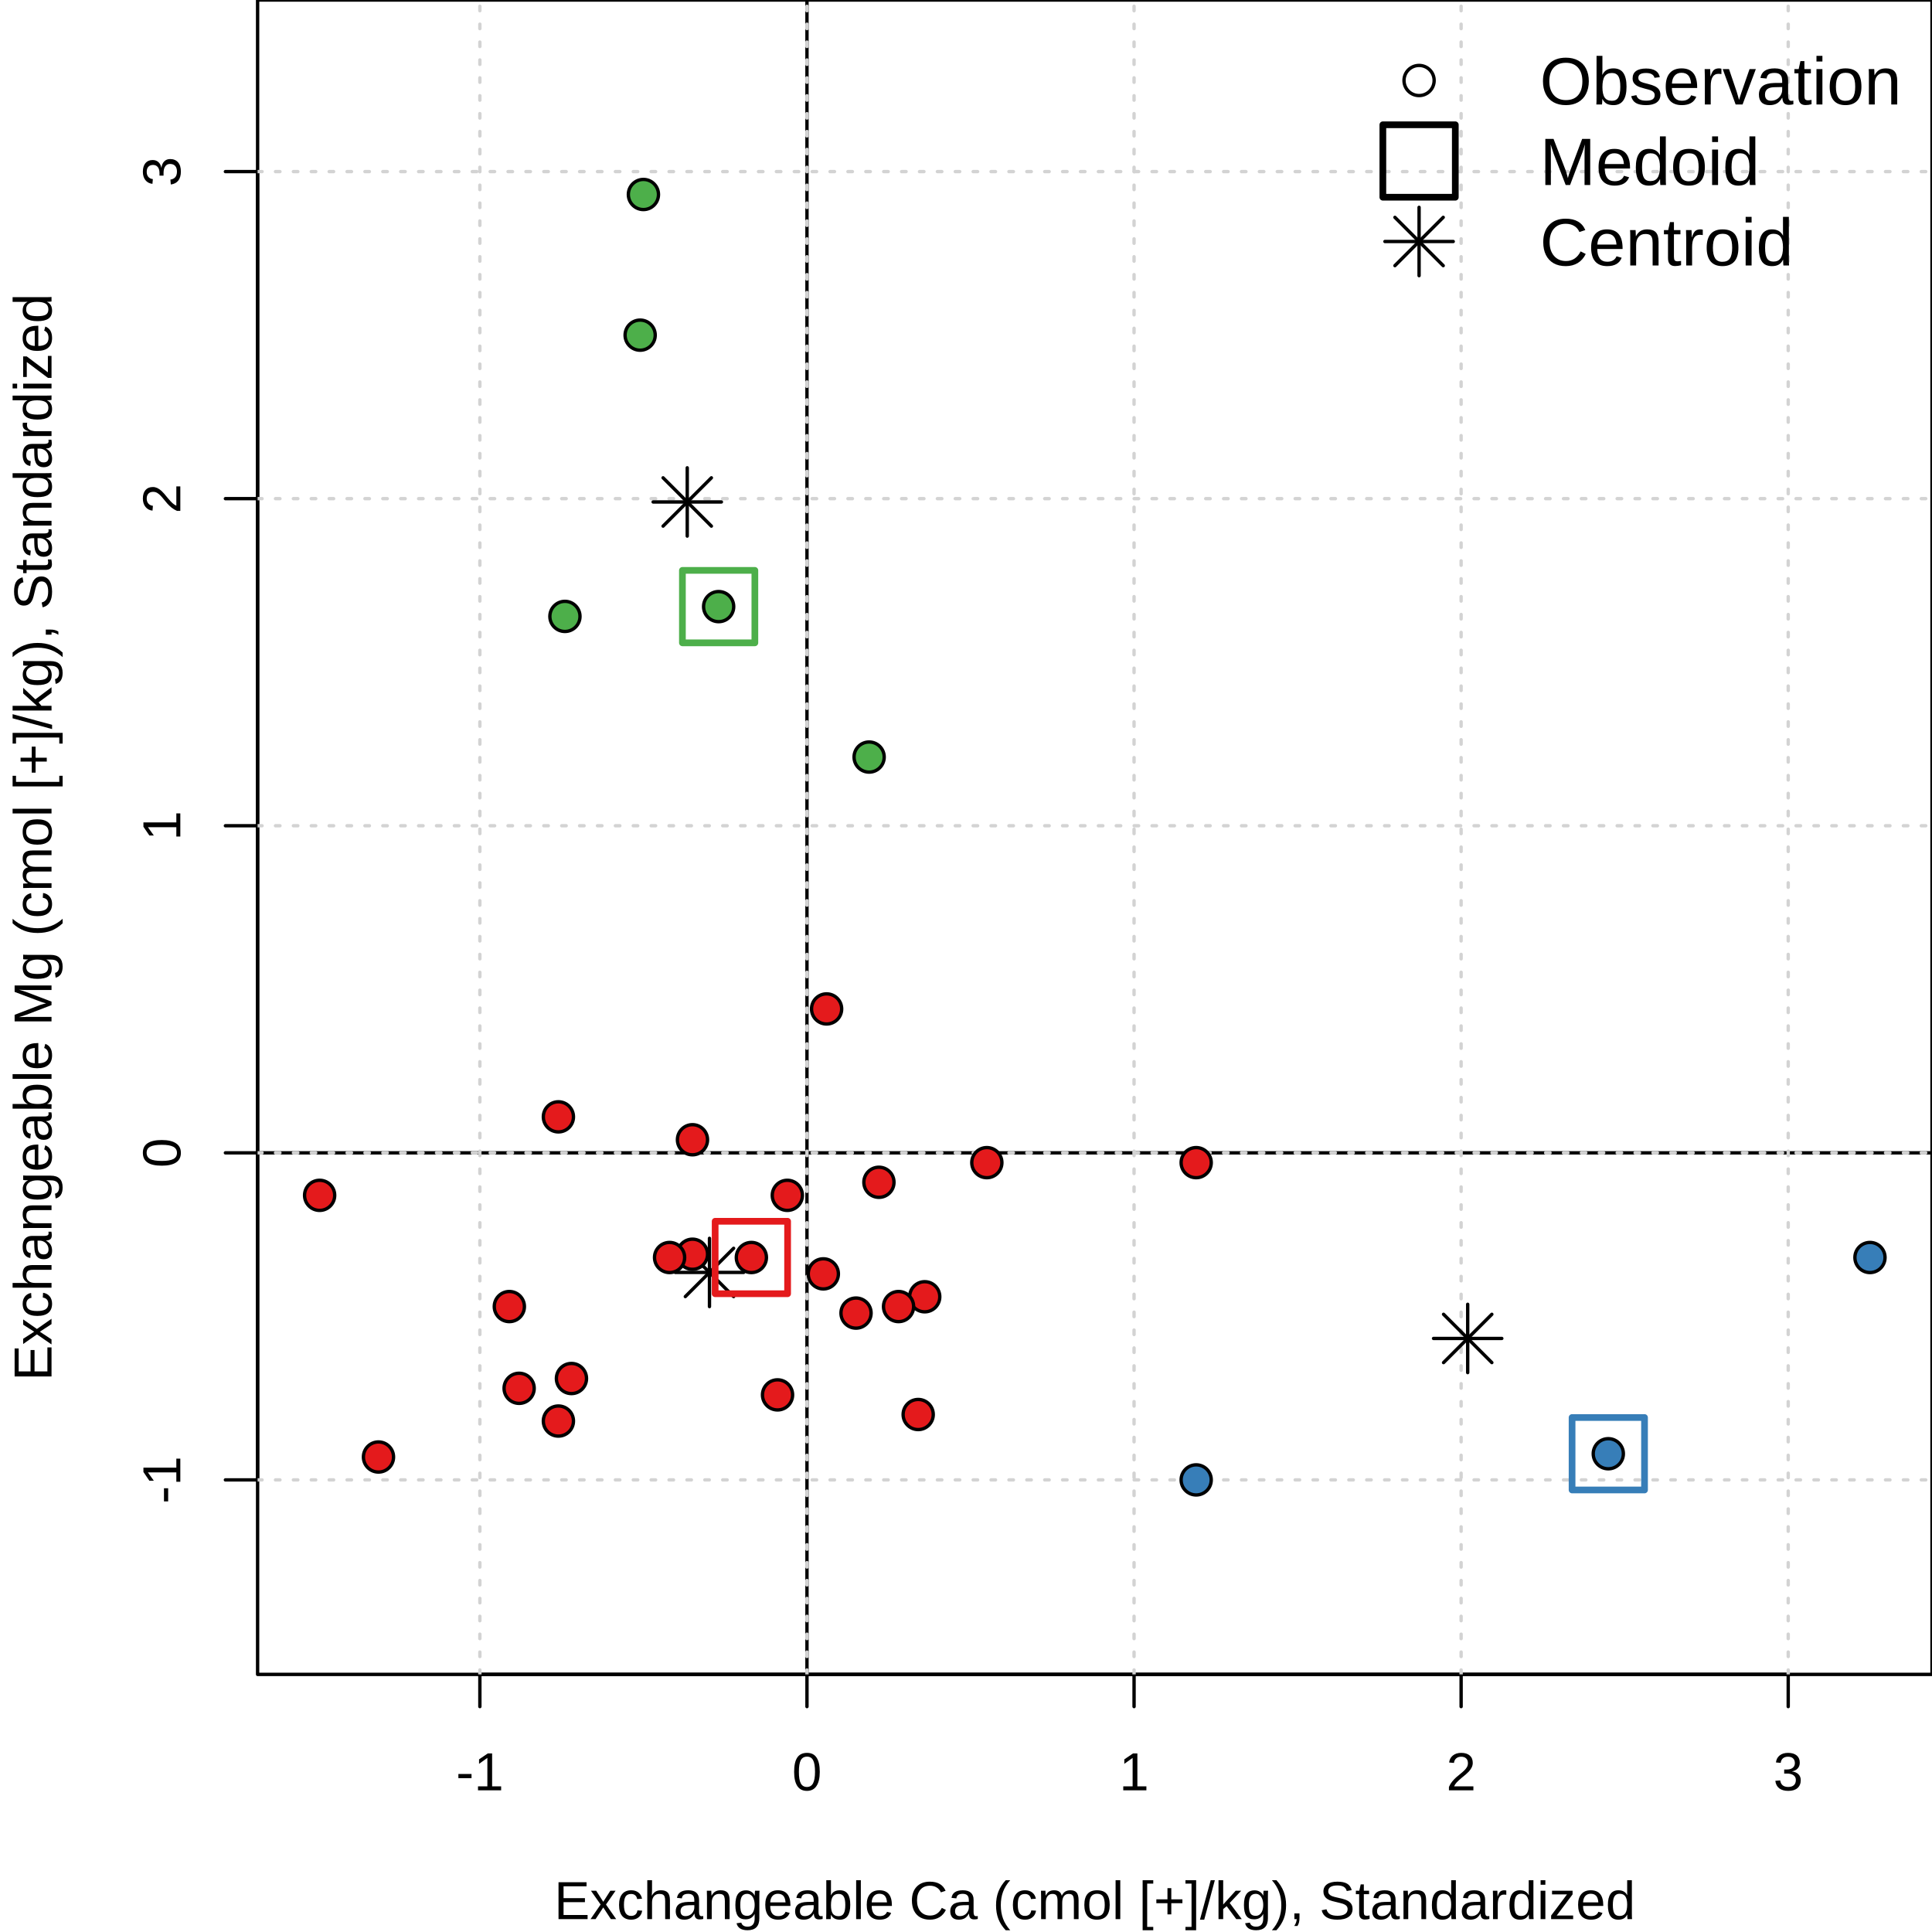
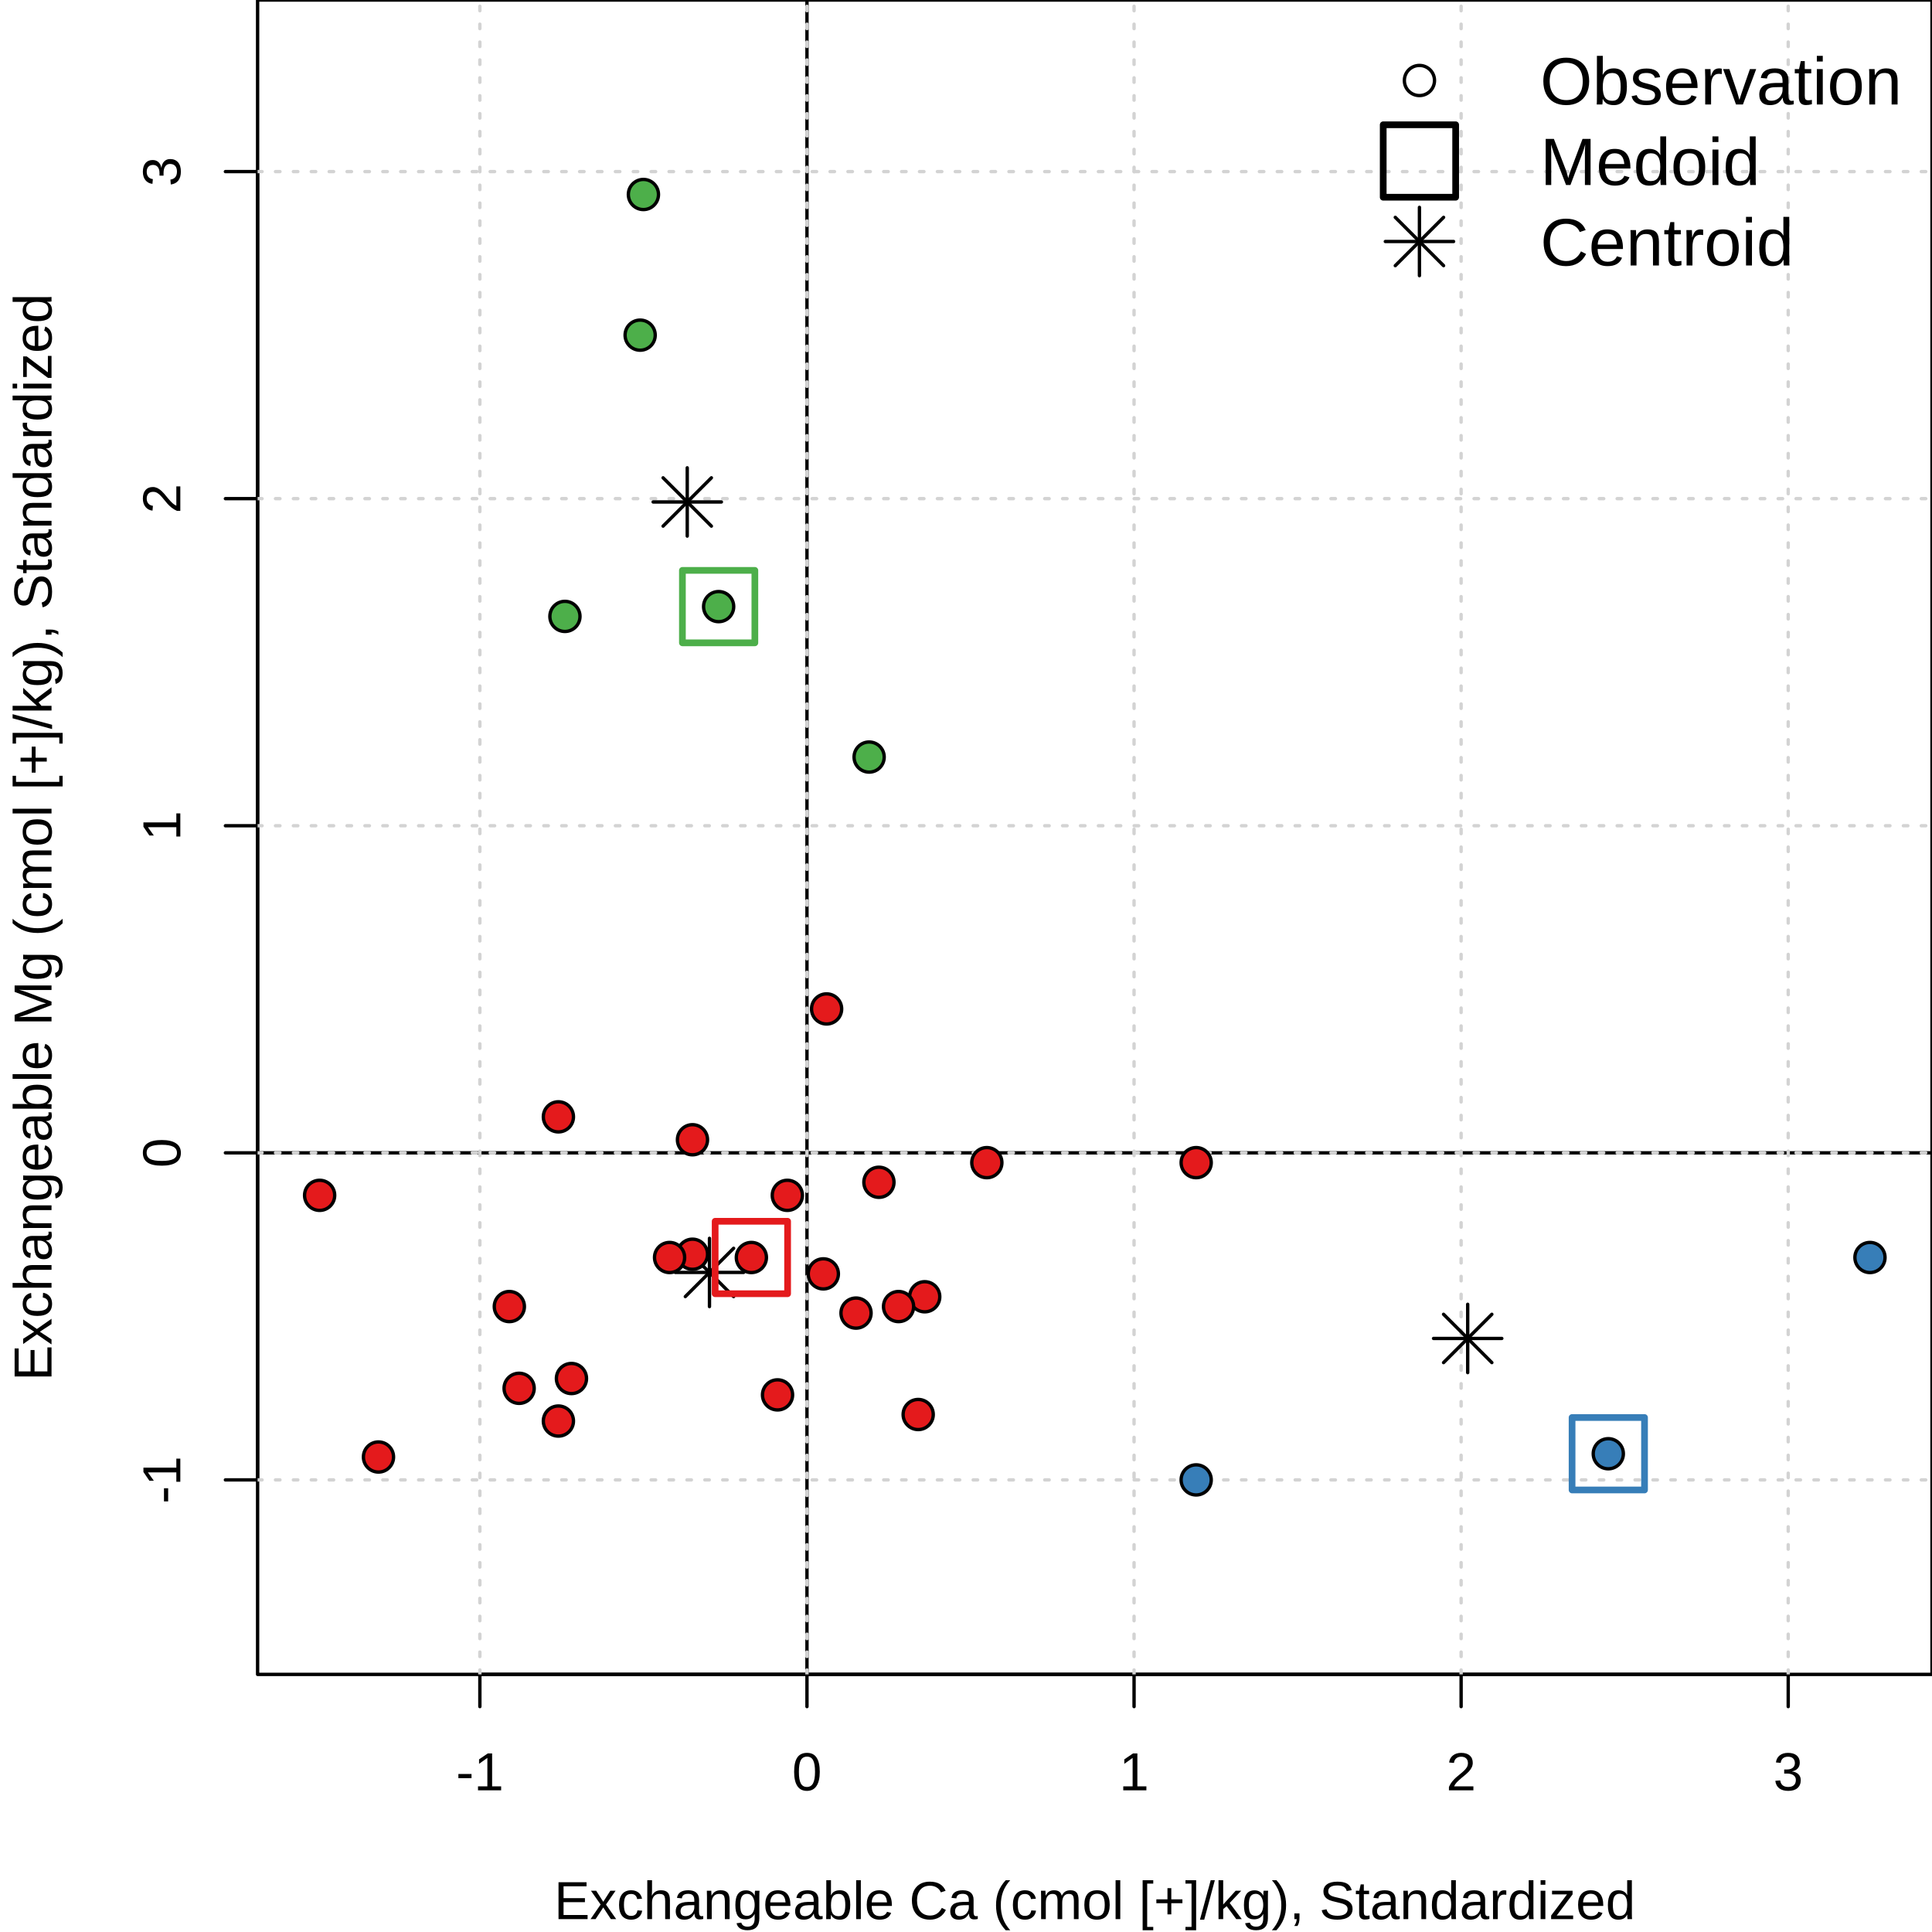
<svg xmlns="http://www.w3.org/2000/svg" class="svglite" width="432.00pt" height="432.00pt" viewBox="0 0 432.00 432.00">
  <defs>
    <style type="text/css">
    .svglite line, .svglite polyline, .svglite polygon, .svglite path, .svglite rect, .svglite circle {
      fill: none;
      stroke: #000000;
      stroke-linecap: round;
      stroke-linejoin: round;
      stroke-miterlimit: 10.00;
    }
    .svglite text {
      white-space: pre;
    }
  </style>
  </defs>
  <rect width="100%" height="100%" style="stroke: none; fill: #FFFFFF;" />
  <defs>
    <clipPath id="cpMC4wMHw0MzIuMDB8MC4wMHw0MzIuMDA=">
      <rect x="0.00" y="0.00" width="432.00" height="432.00" />
    </clipPath>
  </defs>
  <g clip-path="url(#cpMC4wMHw0MzIuMDB8MC4wMHw0MzIuMDA=)">
    <line x1="107.30" y1="374.40" x2="399.85" y2="374.40" style="stroke-width: 0.75;" />
    <line x1="107.30" y1="374.40" x2="107.30" y2="381.60" style="stroke-width: 0.75;" />
    <line x1="180.44" y1="374.40" x2="180.44" y2="381.60" style="stroke-width: 0.75;" />
    <line x1="253.58" y1="374.40" x2="253.58" y2="381.60" style="stroke-width: 0.75;" />
    <line x1="326.71" y1="374.40" x2="326.71" y2="381.60" style="stroke-width: 0.75;" />
    <line x1="399.85" y1="374.40" x2="399.85" y2="381.60" style="stroke-width: 0.75;" />
    <text x="107.30" y="400.32" text-anchor="middle" style="font-size: 12.00px; font-family: &quot;Arial&quot;;" textLength="10.67px" lengthAdjust="spacingAndGlyphs">-1</text>
    <text x="180.44" y="400.32" text-anchor="middle" style="font-size: 12.00px; font-family: &quot;Arial&quot;;" textLength="6.67px" lengthAdjust="spacingAndGlyphs">0</text>
    <text x="253.58" y="400.32" text-anchor="middle" style="font-size: 12.00px; font-family: &quot;Arial&quot;;" textLength="6.67px" lengthAdjust="spacingAndGlyphs">1</text>
    <text x="326.71" y="400.32" text-anchor="middle" style="font-size: 12.00px; font-family: &quot;Arial&quot;;" textLength="6.67px" lengthAdjust="spacingAndGlyphs">2</text>
    <text x="399.85" y="400.32" text-anchor="middle" style="font-size: 12.00px; font-family: &quot;Arial&quot;;" textLength="6.67px" lengthAdjust="spacingAndGlyphs">3</text>
    <line x1="57.60" y1="330.91" x2="57.60" y2="38.37" style="stroke-width: 0.75;" />
    <line x1="57.60" y1="330.91" x2="50.40" y2="330.91" style="stroke-width: 0.75;" />
    <line x1="57.60" y1="257.78" x2="50.40" y2="257.78" style="stroke-width: 0.75;" />
    <line x1="57.60" y1="184.64" x2="50.40" y2="184.64" style="stroke-width: 0.75;" />
    <line x1="57.60" y1="111.50" x2="50.40" y2="111.50" style="stroke-width: 0.75;" />
    <line x1="57.60" y1="38.37" x2="50.40" y2="38.37" style="stroke-width: 0.75;" />
    <text transform="translate(40.32,330.91) rotate(-90)" text-anchor="middle" style="font-size: 12.00px; font-family: &quot;Arial&quot;;" textLength="10.67px" lengthAdjust="spacingAndGlyphs">-1</text>
    <text transform="translate(40.32,257.78) rotate(-90)" text-anchor="middle" style="font-size: 12.00px; font-family: &quot;Arial&quot;;" textLength="6.67px" lengthAdjust="spacingAndGlyphs">0</text>
    <text transform="translate(40.32,184.64) rotate(-90)" text-anchor="middle" style="font-size: 12.00px; font-family: &quot;Arial&quot;;" textLength="6.67px" lengthAdjust="spacingAndGlyphs">1</text>
    <text transform="translate(40.32,111.50) rotate(-90)" text-anchor="middle" style="font-size: 12.00px; font-family: &quot;Arial&quot;;" textLength="6.67px" lengthAdjust="spacingAndGlyphs">2</text>
    <text transform="translate(40.32,38.37) rotate(-90)" text-anchor="middle" style="font-size: 12.00px; font-family: &quot;Arial&quot;;" textLength="6.67px" lengthAdjust="spacingAndGlyphs">3</text>
    <polygon points="57.60,374.40 432.00,374.40 432.00,0.00 57.60,0.00 " style="stroke-width: 0.75;" />
    <text x="244.80" y="429.12" text-anchor="middle" style="font-size: 12.00px; font-family: &quot;Arial&quot;;" textLength="241.84px" lengthAdjust="spacingAndGlyphs">Exchangeable Ca (cmol [+]/kg), Standardized</text>
    <text transform="translate(11.52,187.20) rotate(-90)" text-anchor="middle" style="font-size: 12.00px; font-family: &quot;Arial&quot;;" textLength="243.17px" lengthAdjust="spacingAndGlyphs">Exchangeable Mg (cmol [+]/kg), Standardized</text>
  </g>
  <defs>
    <clipPath id="cpNTcuNjB8NDMyLjAwfDAuMDB8Mzc0LjQw">
      <rect x="57.60" y="0.00" width="374.40" height="374.40" />
    </clipPath>
  </defs>
  <g clip-path="url(#cpNTcuNjB8NDMyLjAwfDAuMDB8Mzc0LjQw)">
    <line x1="57.60" y1="257.78" x2="432.00" y2="257.78" style="stroke-width: 0.75;" />
    <line x1="180.44" y1="374.40" x2="180.44" y2="0.00" style="stroke-width: 0.75;" />
    <line x1="107.30" y1="374.40" x2="107.30" y2="0.00" style="stroke-width: 0.75; stroke: #D3D3D3; stroke-dasharray: 1.00,3.00;" />
    <line x1="180.44" y1="374.40" x2="180.44" y2="0.00" style="stroke-width: 0.75; stroke: #D3D3D3; stroke-dasharray: 1.00,3.00;" />
    <line x1="253.58" y1="374.40" x2="253.58" y2="0.00" style="stroke-width: 0.75; stroke: #D3D3D3; stroke-dasharray: 1.00,3.00;" />
    <line x1="326.71" y1="374.40" x2="326.71" y2="0.00" style="stroke-width: 0.75; stroke: #D3D3D3; stroke-dasharray: 1.00,3.00;" />
    <line x1="399.85" y1="374.40" x2="399.85" y2="0.00" style="stroke-width: 0.75; stroke: #D3D3D3; stroke-dasharray: 1.00,3.00;" />
    <line x1="57.60" y1="330.91" x2="432.00" y2="330.91" style="stroke-width: 0.75; stroke: #D3D3D3; stroke-dasharray: 1.00,3.00;" />
    <line x1="57.60" y1="257.78" x2="432.00" y2="257.78" style="stroke-width: 0.75; stroke: #D3D3D3; stroke-dasharray: 1.00,3.00;" />
    <line x1="57.60" y1="184.64" x2="432.00" y2="184.64" style="stroke-width: 0.75; stroke: #D3D3D3; stroke-dasharray: 1.00,3.00;" />
    <line x1="57.60" y1="111.50" x2="432.00" y2="111.50" style="stroke-width: 0.75; stroke: #D3D3D3; stroke-dasharray: 1.00,3.00;" />
    <line x1="57.60" y1="38.37" x2="432.00" y2="38.37" style="stroke-width: 0.75; stroke: #D3D3D3; stroke-dasharray: 1.00,3.00;" />
+     <line x1="148.27" y1="117.64" x2="159.07" y2="106.84" style="stroke-width: 0.75;" />
+     <line x1="148.27" y1="106.84" x2="159.07" y2="117.64" style="stroke-width: 0.75;" />
+     <line x1="146.04" y1="112.24" x2="161.31" y2="112.24" style="stroke-width: 0.75;" />
+     <line x1="153.67" y1="119.87" x2="153.67" y2="104.60" style="stroke-width: 0.75;" />
+     <line x1="153.24" y1="289.92" x2="164.04" y2="279.12" style="stroke-width: 0.75;" />
+     <line x1="153.24" y1="279.12" x2="164.04" y2="289.92" style="stroke-width: 0.75;" />
+     <line x1="151.00" y1="284.52" x2="166.28" y2="284.52" style="stroke-width: 0.75;" />
+     <line x1="158.64" y1="292.16" x2="158.64" y2="276.89" style="stroke-width: 0.75;" />
    <line x1="322.78" y1="304.68" x2="333.58" y2="293.88" style="stroke-width: 0.75;" />
    <line x1="322.78" y1="293.88" x2="333.58" y2="304.68" style="stroke-width: 0.75;" />
    <line x1="320.54" y1="299.28" x2="335.81" y2="299.28" style="stroke-width: 0.75;" />
    <line x1="328.18" y1="306.92" x2="328.18" y2="291.64" style="stroke-width: 0.75;" />
-     <line x1="153.24" y1="289.92" x2="164.04" y2="279.12" style="stroke-width: 0.75;" />
-     <line x1="153.24" y1="279.12" x2="164.04" y2="289.92" style="stroke-width: 0.75;" />
-     <line x1="151.00" y1="284.52" x2="166.28" y2="284.52" style="stroke-width: 0.75;" />
-     <line x1="158.64" y1="292.16" x2="158.64" y2="276.89" style="stroke-width: 0.75;" />
-     <line x1="148.27" y1="117.64" x2="159.07" y2="106.84" style="stroke-width: 0.75;" />
-     <line x1="148.27" y1="106.84" x2="159.07" y2="117.64" style="stroke-width: 0.75;" />
-     <line x1="146.04" y1="112.24" x2="161.31" y2="112.24" style="stroke-width: 0.75;" />
-     <line x1="153.67" y1="119.87" x2="153.67" y2="104.60" style="stroke-width: 0.75;" />
    <rect x="159.91" y="273.08" width="16.20" height="16.20" style="stroke-width: 1.50; stroke: #E41A1C; stroke-linecap: square;" />
    <rect x="351.52" y="316.96" width="16.20" height="16.20" style="stroke-width: 1.50; stroke: #377EB8; stroke-linecap: square;" />
    <rect x="152.59" y="127.54" width="16.20" height="16.20" style="stroke-width: 1.50; stroke: #4DAF4A; stroke-linecap: square;" />
    <circle cx="184.83" cy="225.60" r="3.37" style="stroke-width: 0.75; fill: #E41A1C;" />
    <circle cx="176.05" cy="267.28" r="3.37" style="stroke-width: 0.75; fill: #E41A1C;" />
    <circle cx="173.86" cy="311.90" r="3.37" style="stroke-width: 0.75; fill: #E41A1C;" />
    <circle cx="267.47" cy="330.91" r="3.37" style="stroke-width: 0.75; fill: #377EB8;" />
    <circle cx="168.01" cy="281.18" r="3.37" style="stroke-width: 0.75; fill: #E41A1C;" />
    <circle cx="154.84" cy="280.45" r="3.37" style="stroke-width: 0.75; fill: #E41A1C;" />
    <circle cx="124.86" cy="317.75" r="3.37" style="stroke-width: 0.75; fill: #E41A1C;" />
    <circle cx="124.86" cy="249.73" r="3.37" style="stroke-width: 0.75; fill: #E41A1C;" />
    <circle cx="149.72" cy="281.18" r="3.37" style="stroke-width: 0.75; fill: #E41A1C;" />
    <circle cx="143.87" cy="43.49" r="3.37" style="stroke-width: 0.75; fill: #4DAF4A;" />
    <circle cx="143.14" cy="74.94" r="3.37" style="stroke-width: 0.75; fill: #4DAF4A;" />
    <circle cx="84.63" cy="325.79" r="3.37" style="stroke-width: 0.75; fill: #E41A1C;" />
    <circle cx="71.47" cy="267.28" r="3.37" style="stroke-width: 0.75; fill: #E41A1C;" />
    <circle cx="113.89" cy="292.15" r="3.37" style="stroke-width: 0.75; fill: #E41A1C;" />
    <circle cx="116.08" cy="310.43" r="3.37" style="stroke-width: 0.75; fill: #E41A1C;" />
    <circle cx="126.32" cy="137.83" r="3.37" style="stroke-width: 0.75; fill: #4DAF4A;" />
    <circle cx="160.69" cy="135.64" r="3.37" style="stroke-width: 0.75; fill: #4DAF4A;" />
    <circle cx="194.34" cy="169.28" r="3.37" style="stroke-width: 0.75; fill: #4DAF4A;" />
    <circle cx="196.53" cy="264.36" r="3.37" style="stroke-width: 0.75; fill: #E41A1C;" />
    <circle cx="220.66" cy="259.97" r="3.37" style="stroke-width: 0.75; fill: #E41A1C;" />
    <circle cx="267.47" cy="259.97" r="3.37" style="stroke-width: 0.75; fill: #E41A1C;" />
    <circle cx="418.13" cy="281.18" r="3.37" style="stroke-width: 0.75; fill: #377EB8;" />
    <circle cx="127.78" cy="308.24" r="3.37" style="stroke-width: 0.75; fill: #E41A1C;" />
    <circle cx="191.41" cy="293.61" r="3.37" style="stroke-width: 0.75; fill: #E41A1C;" />
    <circle cx="206.77" cy="289.96" r="3.37" style="stroke-width: 0.75; fill: #E41A1C;" />
    <circle cx="154.84" cy="254.85" r="3.37" style="stroke-width: 0.75; fill: #E41A1C;" />
    <circle cx="184.10" cy="284.84" r="3.37" style="stroke-width: 0.75; fill: #E41A1C;" />
    <circle cx="200.92" cy="292.15" r="3.37" style="stroke-width: 0.75; fill: #E41A1C;" />
    <circle cx="205.31" cy="316.29" r="3.37" style="stroke-width: 0.75; fill: #E41A1C;" />
    <circle cx="359.62" cy="325.06" r="3.37" style="stroke-width: 0.75; fill: #377EB8;" />
-     <circle cx="317.31" cy="18.00" r="3.37" style="stroke-width: 0.75;" />
-     <rect x="309.21" y="27.90" width="16.20" height="16.20" style="stroke-width: 1.50;" />
-     <line x1="311.91" y1="59.40" x2="322.71" y2="48.60" style="stroke-width: 0.75;" />
-     <line x1="311.91" y1="48.60" x2="322.71" y2="59.40" style="stroke-width: 0.75;" />
-     <line x1="309.67" y1="54.00" x2="324.95" y2="54.00" style="stroke-width: 0.75;" />
-     <line x1="317.31" y1="61.64" x2="317.31" y2="46.36" style="stroke-width: 0.75;" />
-     <text x="344.31" y="23.37" style="font-size: 15.00px; font-family: &quot;Arial&quot;;" textLength="80.86px" lengthAdjust="spacingAndGlyphs">Observation</text>
-     <text x="344.31" y="41.37" style="font-size: 15.00px; font-family: &quot;Arial&quot;;" textLength="49.18px" lengthAdjust="spacingAndGlyphs">Medoid</text>
-     <text x="344.31" y="59.37" style="font-size: 15.00px; font-family: &quot;Arial&quot;;" textLength="56.68px" lengthAdjust="spacingAndGlyphs">Centroid</text>
+     <circle cx="317.39" cy="18.00" r="3.37" style="stroke-width: 0.75;" />
+     <rect x="309.29" y="27.90" width="16.20" height="16.20" style="stroke-width: 1.50;" />
+     <line x1="311.99" y1="59.40" x2="322.79" y2="48.60" style="stroke-width: 0.75;" />
+     <line x1="311.99" y1="48.60" x2="322.79" y2="59.40" style="stroke-width: 0.75;" />
+     <line x1="309.76" y1="54.00" x2="325.03" y2="54.00" style="stroke-width: 0.75;" />
+     <line x1="317.39" y1="61.64" x2="317.39" y2="46.36" style="stroke-width: 0.75;" />
+     <text x="344.39" y="23.37" style="font-size: 15.00px; font-family: &quot;Arial&quot;;" textLength="80.86px" lengthAdjust="spacingAndGlyphs">Observation</text>
+     <text x="344.39" y="41.37" style="font-size: 15.00px; font-family: &quot;Arial&quot;;" textLength="49.18px" lengthAdjust="spacingAndGlyphs">Medoid</text>
+     <text x="344.39" y="59.37" style="font-size: 15.00px; font-family: &quot;Arial&quot;;" textLength="56.68px" lengthAdjust="spacingAndGlyphs">Centroid</text>
  </g>
</svg>
